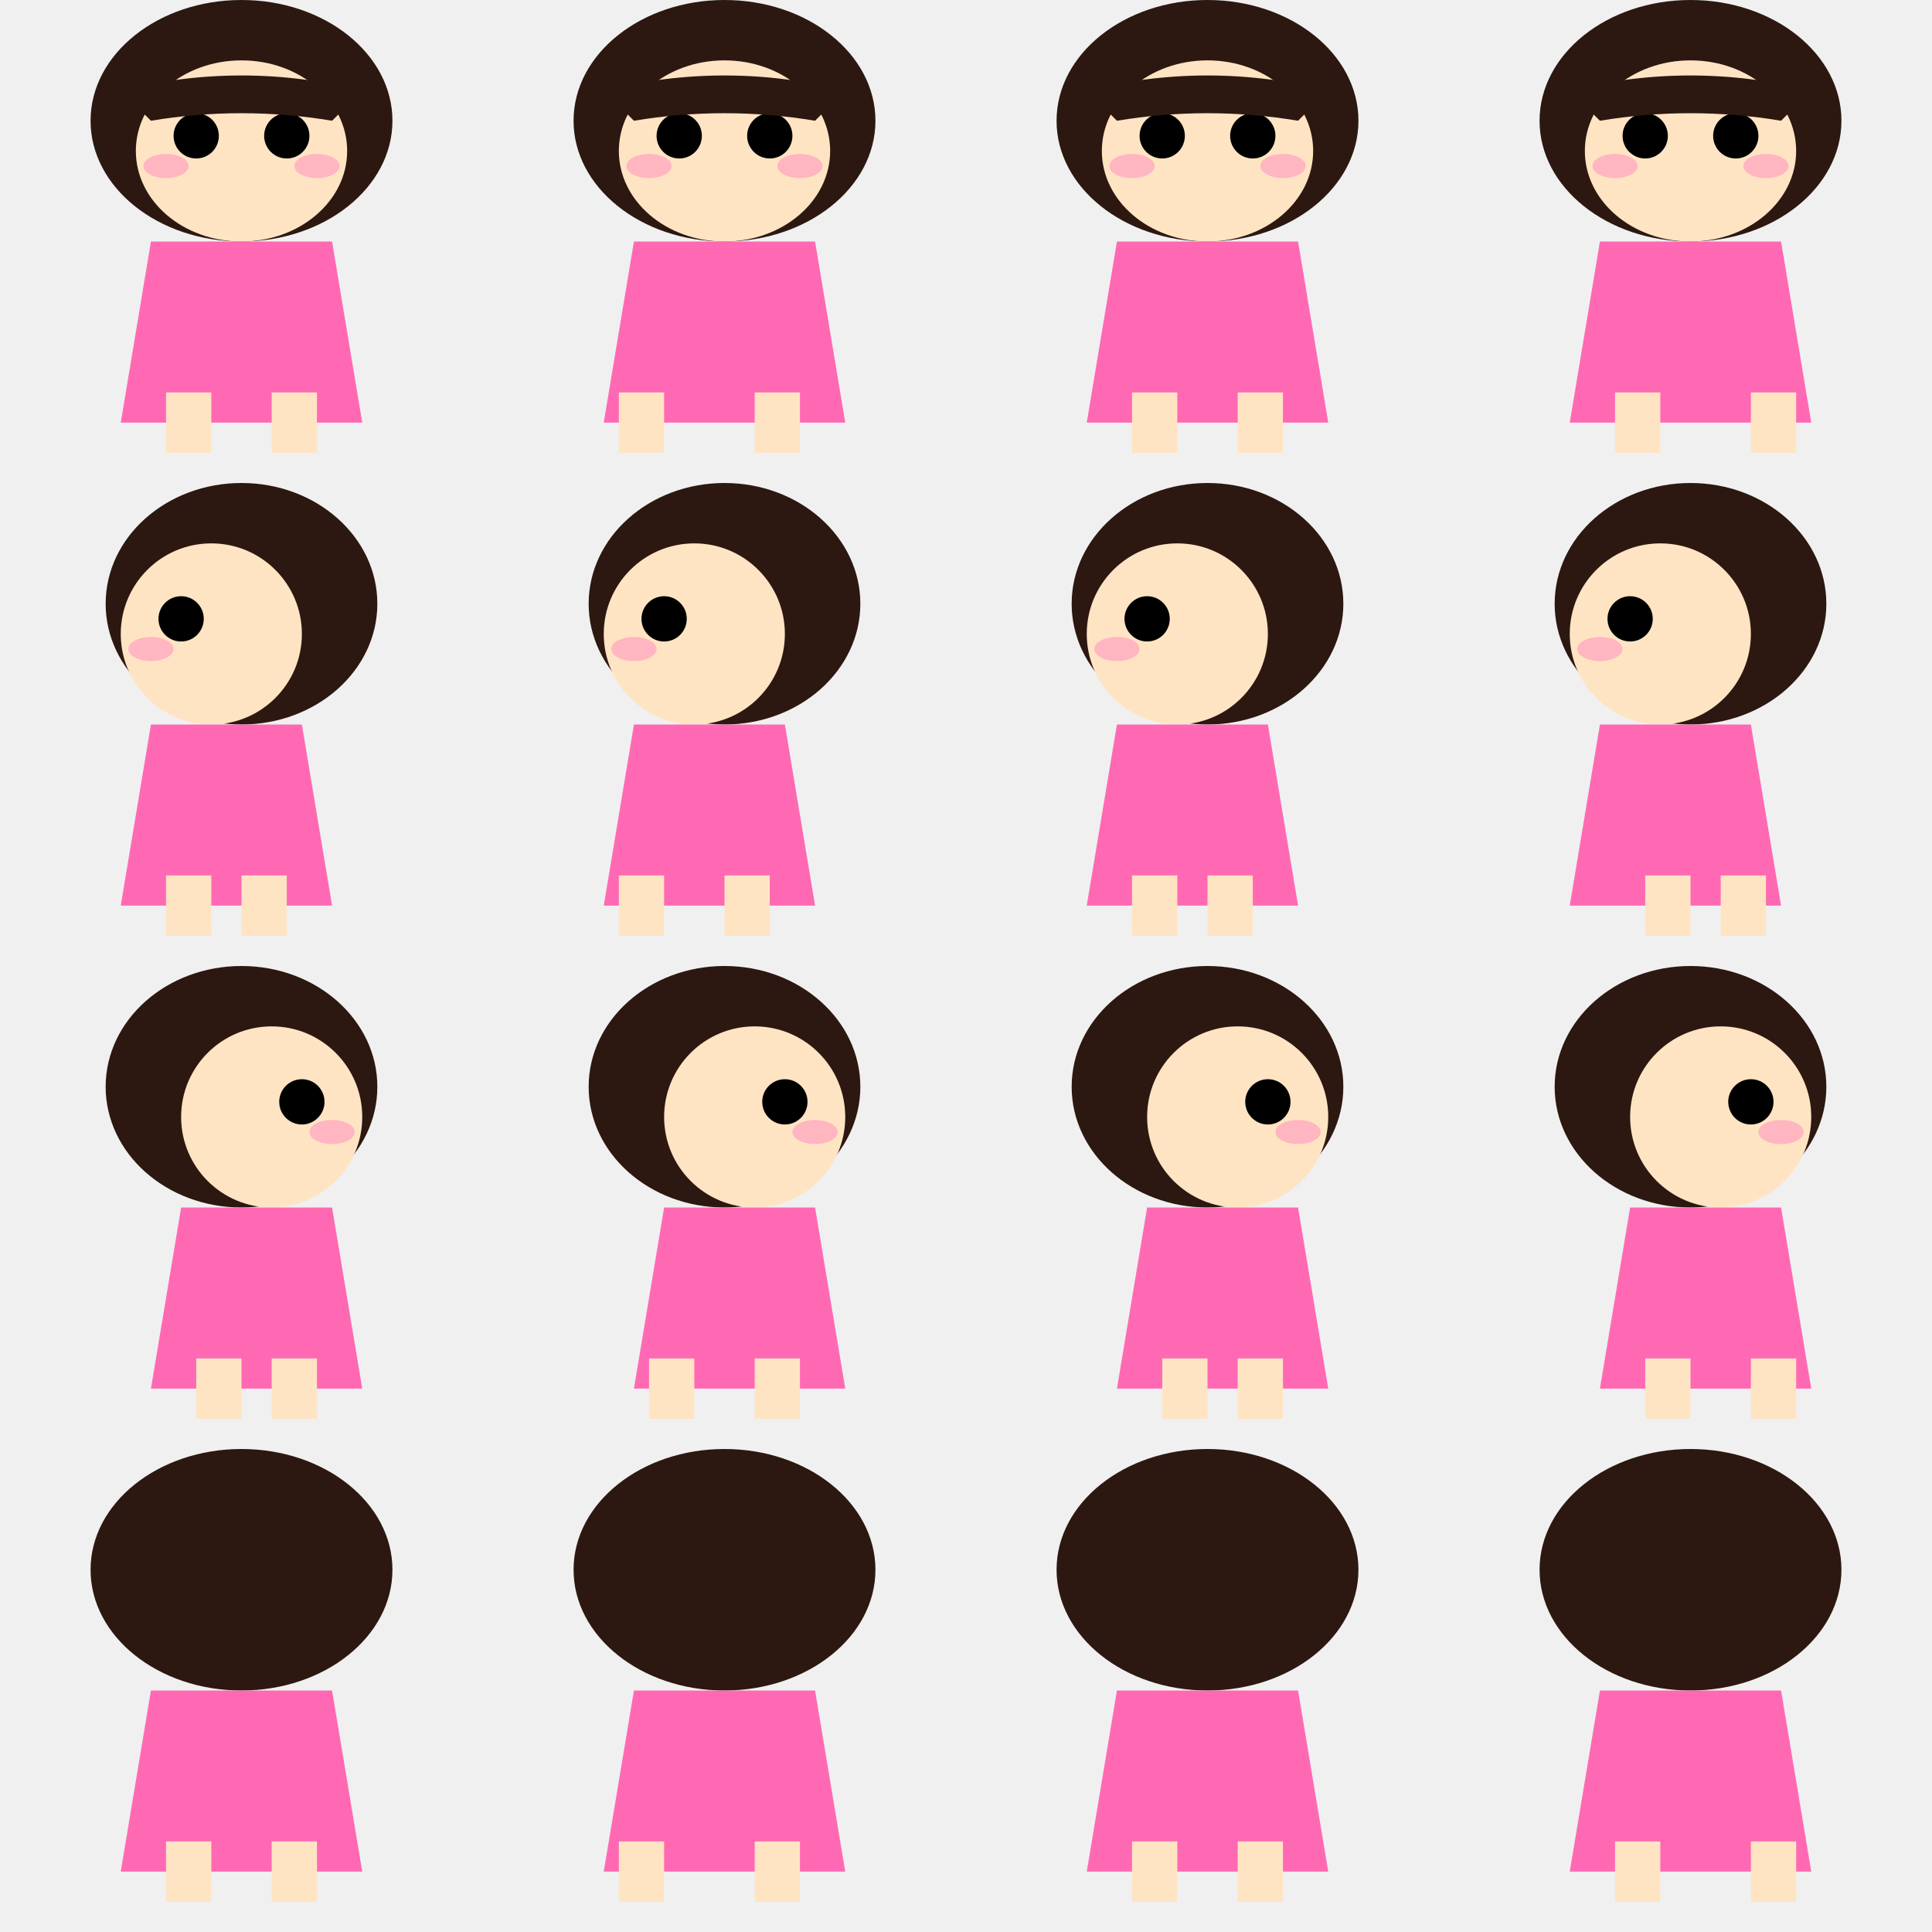
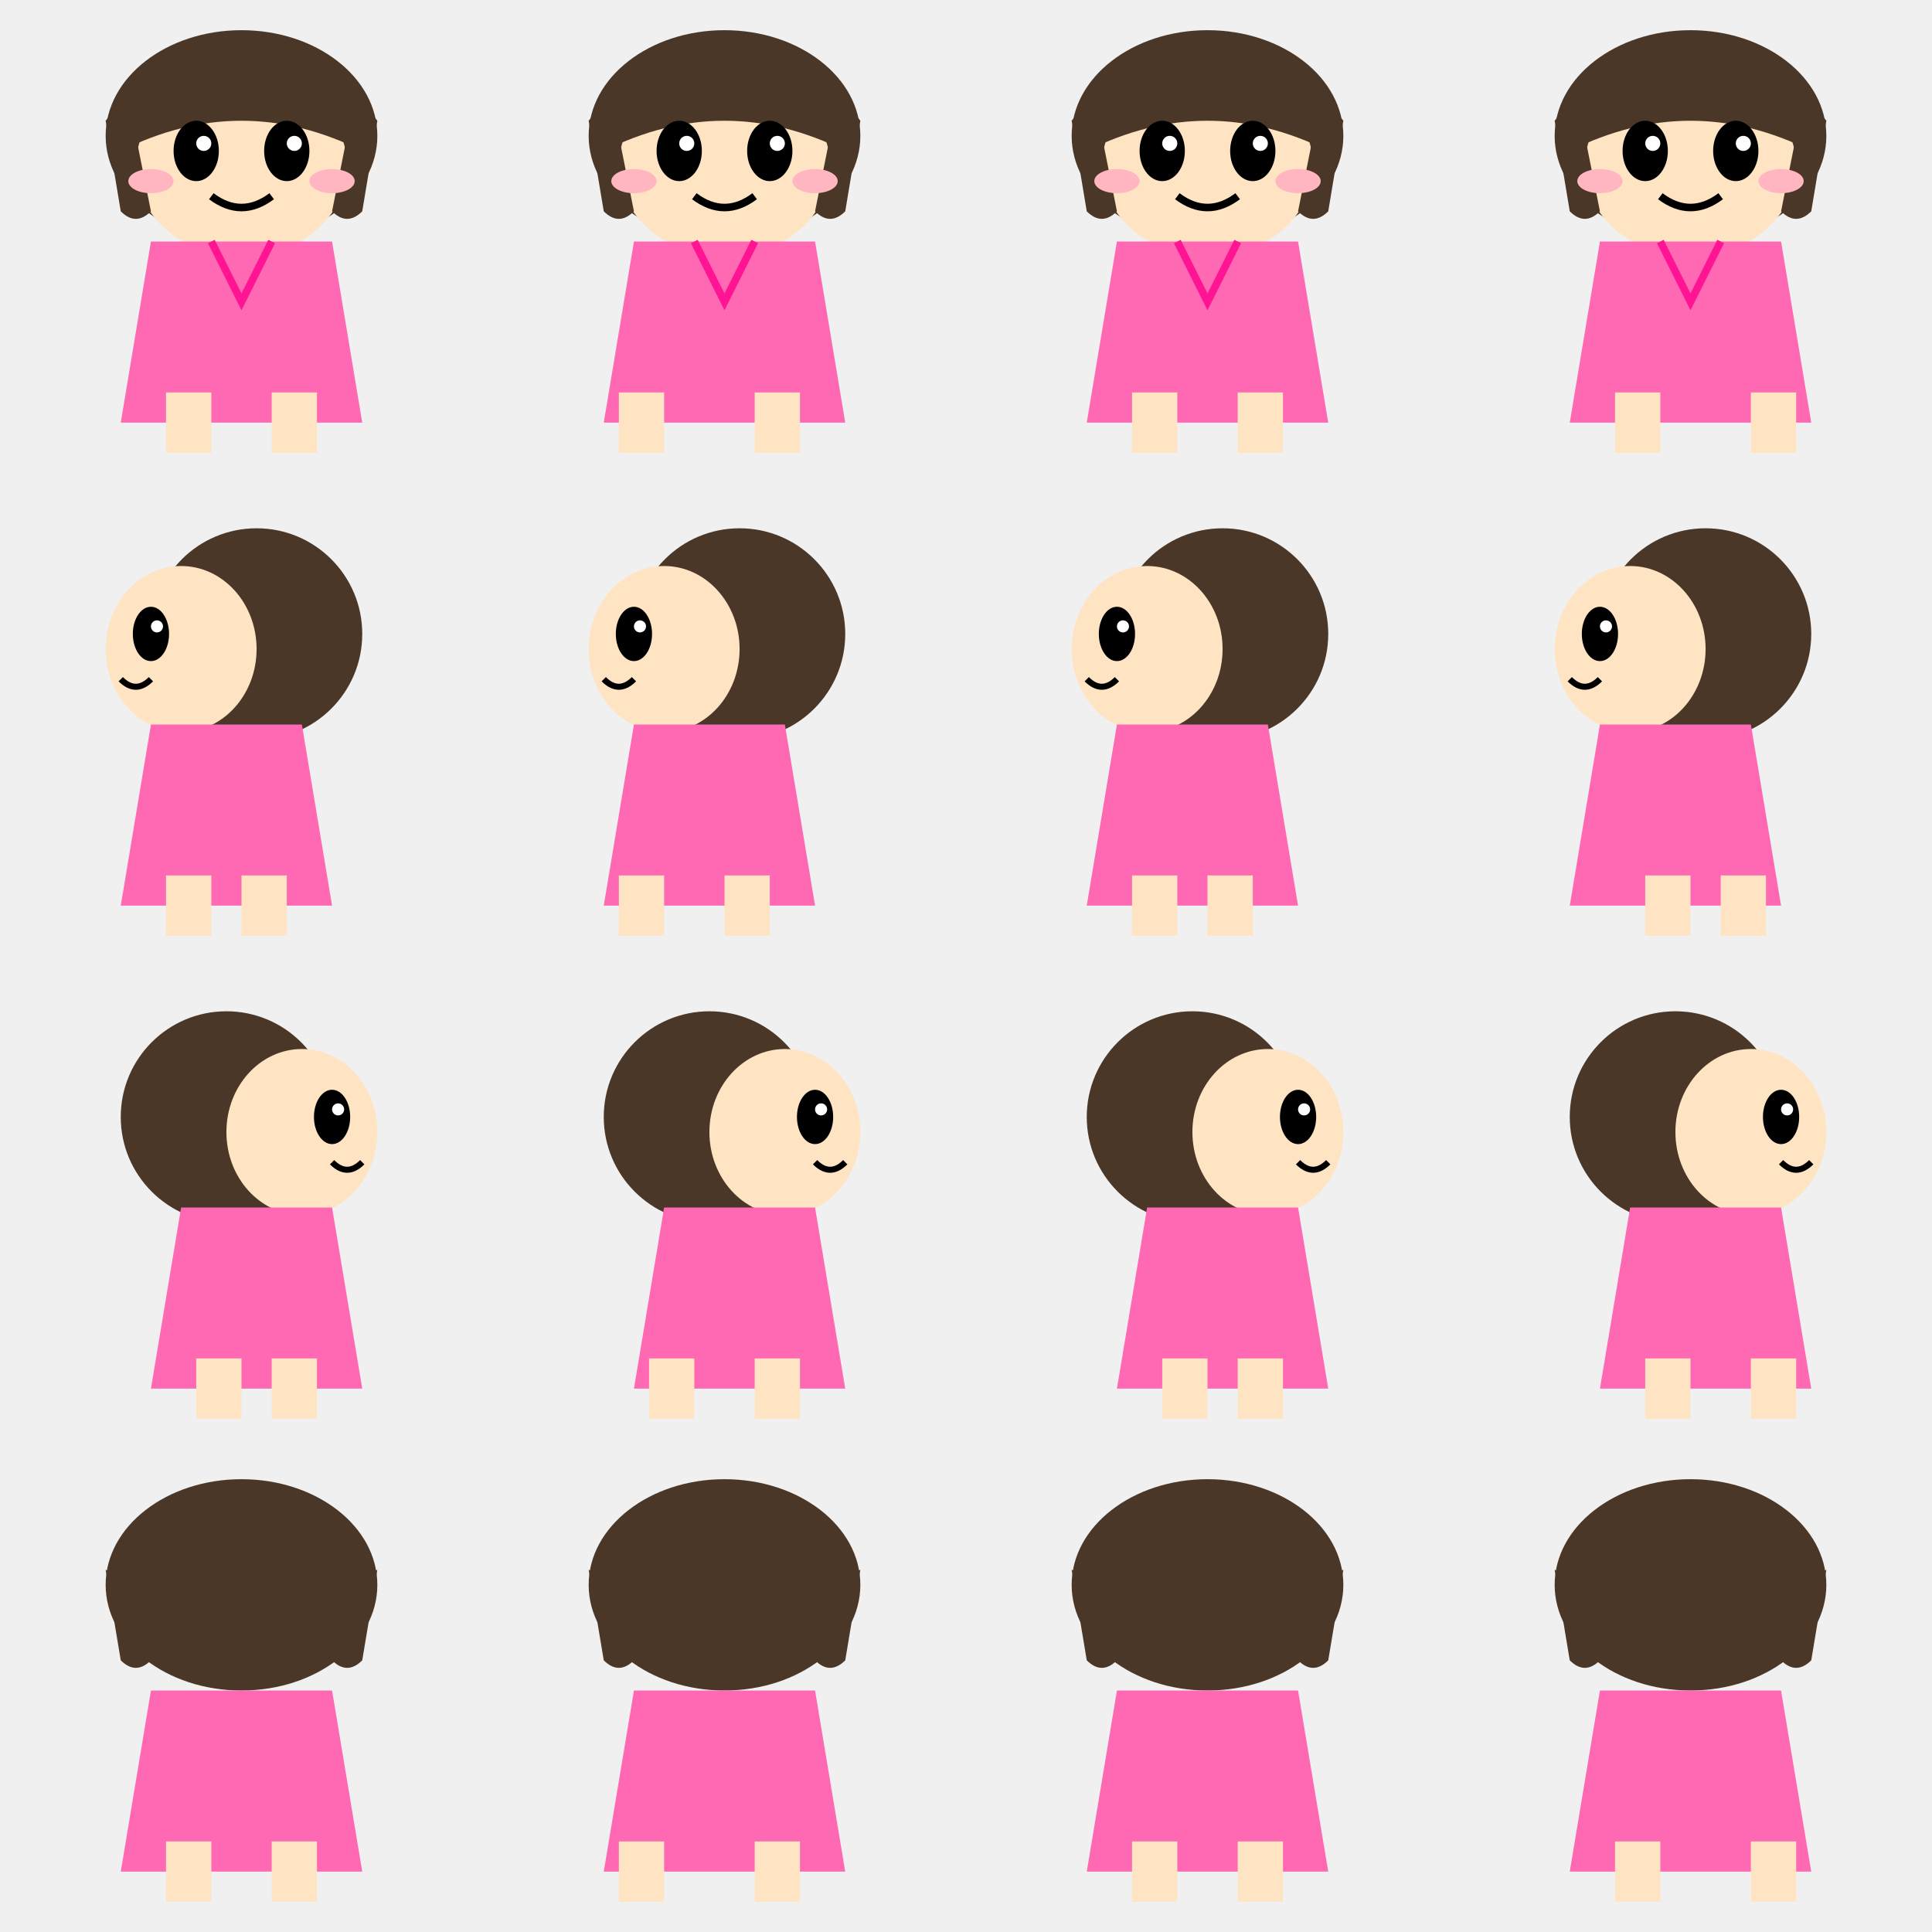
<svg xmlns="http://www.w3.org/2000/svg" width="128" height="128" viewBox="0 0 128 128">
  <g id="down">
    <g transform="translate(0,0)">
-       <ellipse cx="16" cy="8" rx="10" ry="8" fill="#2C1810" />
-       <ellipse cx="16" cy="10" rx="7" ry="6" fill="#FFE4C4" />
-       <circle cx="13" cy="9" r="1.5" fill="#000" />
-       <circle cx="19" cy="9" r="1.5" fill="#000" />
-       <ellipse cx="11" cy="11" rx="1.5" ry="0.8" fill="#FFB6C1" />
-       <ellipse cx="21" cy="11" rx="1.5" ry="0.8" fill="#FFB6C1" />
-       <path d="M8 6 Q16 4 24 6 L22 8 Q16 7 10 8 Z" fill="#2C1810" />
-       <path d="M10 16 L22 16 L24 28 L8 28 Z" fill="#FF69B4" />
+       <ellipse cx="16" cy="9" rx="9" ry="7" fill="#4A3728" />
+       <ellipse cx="16" cy="11" rx="7" ry="6" fill="#FFE4C4" />
+       <path d="M7 8 Q10 4 16 3 Q22 4 25 8 L24 10 Q20 8 16 8 Q12 8 8 10 Z" fill="#4A3728" />
+       <path d="M7 8 L8 14 Q9 15 10 14 L9 9 Z" fill="#4A3728" />
+       <path d="M25 8 L24 14 Q23 15 22 14 L23 9 Z" fill="#4A3728" />
+       <path d="M12 8 L14 7.5" stroke="#4A3728" stroke-width="0.5" fill="none" />
+       <path d="M18 7.5 L20 8" stroke="#4A3728" stroke-width="0.5" fill="none" />
+       <ellipse cx="13" cy="10" rx="1.5" ry="2" fill="#000" />
+       <ellipse cx="19" cy="10" rx="1.5" ry="2" fill="#000" />
+       <circle cx="13.5" cy="9.5" r="0.5" fill="#FFF" />
+       <circle cx="19.5" cy="9.5" r="0.5" fill="#FFF" />
+       <ellipse cx="10" cy="12" rx="1.5" ry="0.8" fill="#FFB6C1" />
+       <ellipse cx="22" cy="12" rx="1.5" ry="0.8" fill="#FFB6C1" />
+       <path d="M14 13 Q16 14.5 18 13" stroke="#000" stroke-width="0.5" fill="none" />
+       <path d="M10 16 L22 16 L24 28 L8 28 Z" fill="#FF69B4" />
+       <path d="M14 16 L16 20 L18 16" stroke="#FF1493" stroke-width="0.5" fill="none" />
      <rect x="11" y="26" width="3" height="4" fill="#FFE4C4" />
      <rect x="18" y="26" width="3" height="4" fill="#FFE4C4" />
    </g>
    <g transform="translate(32,0)">
-       <ellipse cx="16" cy="8" rx="10" ry="8" fill="#2C1810" />
-       <ellipse cx="16" cy="10" rx="7" ry="6" fill="#FFE4C4" />
-       <circle cx="13" cy="9" r="1.5" fill="#000" />
-       <circle cx="19" cy="9" r="1.5" fill="#000" />
-       <ellipse cx="11" cy="11" rx="1.5" ry="0.8" fill="#FFB6C1" />
-       <ellipse cx="21" cy="11" rx="1.5" ry="0.8" fill="#FFB6C1" />
-       <path d="M8 6 Q16 4 24 6 L22 8 Q16 7 10 8 Z" fill="#2C1810" />
-       <path d="M10 16 L22 16 L24 28 L8 28 Z" fill="#FF69B4" />
+       <ellipse cx="16" cy="9" rx="9" ry="7" fill="#4A3728" />
+       <ellipse cx="16" cy="11" rx="7" ry="6" fill="#FFE4C4" />
+       <path d="M7 8 Q10 4 16 3 Q22 4 25 8 L24 10 Q20 8 16 8 Q12 8 8 10 Z" fill="#4A3728" />
+       <path d="M7 8 L8 14 Q9 15 10 14 L9 9 Z" fill="#4A3728" />
+       <path d="M25 8 L24 14 Q23 15 22 14 L23 9 Z" fill="#4A3728" />
+       <path d="M12 8 L14 7.5" stroke="#4A3728" stroke-width="0.5" fill="none" />
+       <path d="M18 7.5 L20 8" stroke="#4A3728" stroke-width="0.5" fill="none" />
+       <ellipse cx="13" cy="10" rx="1.5" ry="2" fill="#000" />
+       <ellipse cx="19" cy="10" rx="1.5" ry="2" fill="#000" />
+       <circle cx="13.5" cy="9.5" r="0.5" fill="#FFF" />
+       <circle cx="19.5" cy="9.5" r="0.5" fill="#FFF" />
+       <ellipse cx="10" cy="12" rx="1.5" ry="0.8" fill="#FFB6C1" />
+       <ellipse cx="22" cy="12" rx="1.5" ry="0.8" fill="#FFB6C1" />
+       <path d="M14 13 Q16 14.5 18 13" stroke="#000" stroke-width="0.5" fill="none" />
+       <path d="M10 16 L22 16 L24 28 L8 28 Z" fill="#FF69B4" />
+       <path d="M14 16 L16 20 L18 16" stroke="#FF1493" stroke-width="0.5" fill="none" />
      <rect x="9" y="26" width="3" height="4" fill="#FFE4C4" />
      <rect x="18" y="26" width="3" height="4" fill="#FFE4C4" />
    </g>
    <g transform="translate(64,0)">
-       <ellipse cx="16" cy="8" rx="10" ry="8" fill="#2C1810" />
-       <ellipse cx="16" cy="10" rx="7" ry="6" fill="#FFE4C4" />
-       <circle cx="13" cy="9" r="1.5" fill="#000" />
-       <circle cx="19" cy="9" r="1.5" fill="#000" />
-       <ellipse cx="11" cy="11" rx="1.5" ry="0.8" fill="#FFB6C1" />
-       <ellipse cx="21" cy="11" rx="1.5" ry="0.8" fill="#FFB6C1" />
-       <path d="M8 6 Q16 4 24 6 L22 8 Q16 7 10 8 Z" fill="#2C1810" />
-       <path d="M10 16 L22 16 L24 28 L8 28 Z" fill="#FF69B4" />
+       <ellipse cx="16" cy="9" rx="9" ry="7" fill="#4A3728" />
+       <ellipse cx="16" cy="11" rx="7" ry="6" fill="#FFE4C4" />
+       <path d="M7 8 Q10 4 16 3 Q22 4 25 8 L24 10 Q20 8 16 8 Q12 8 8 10 Z" fill="#4A3728" />
+       <path d="M7 8 L8 14 Q9 15 10 14 L9 9 Z" fill="#4A3728" />
+       <path d="M25 8 L24 14 Q23 15 22 14 L23 9 Z" fill="#4A3728" />
+       <path d="M12 8 L14 7.5" stroke="#4A3728" stroke-width="0.5" fill="none" />
+       <path d="M18 7.5 L20 8" stroke="#4A3728" stroke-width="0.5" fill="none" />
+       <ellipse cx="13" cy="10" rx="1.5" ry="2" fill="#000" />
+       <ellipse cx="19" cy="10" rx="1.5" ry="2" fill="#000" />
+       <circle cx="13.5" cy="9.5" r="0.5" fill="#FFF" />
+       <circle cx="19.5" cy="9.5" r="0.5" fill="#FFF" />
+       <ellipse cx="10" cy="12" rx="1.5" ry="0.8" fill="#FFB6C1" />
+       <ellipse cx="22" cy="12" rx="1.5" ry="0.8" fill="#FFB6C1" />
+       <path d="M14 13 Q16 14.5 18 13" stroke="#000" stroke-width="0.5" fill="none" />
+       <path d="M10 16 L22 16 L24 28 L8 28 Z" fill="#FF69B4" />
+       <path d="M14 16 L16 20 L18 16" stroke="#FF1493" stroke-width="0.5" fill="none" />
      <rect x="11" y="26" width="3" height="4" fill="#FFE4C4" />
      <rect x="18" y="26" width="3" height="4" fill="#FFE4C4" />
    </g>
    <g transform="translate(96,0)">
-       <ellipse cx="16" cy="8" rx="10" ry="8" fill="#2C1810" />
-       <ellipse cx="16" cy="10" rx="7" ry="6" fill="#FFE4C4" />
-       <circle cx="13" cy="9" r="1.5" fill="#000" />
-       <circle cx="19" cy="9" r="1.5" fill="#000" />
-       <ellipse cx="11" cy="11" rx="1.5" ry="0.8" fill="#FFB6C1" />
-       <ellipse cx="21" cy="11" rx="1.5" ry="0.8" fill="#FFB6C1" />
-       <path d="M8 6 Q16 4 24 6 L22 8 Q16 7 10 8 Z" fill="#2C1810" />
-       <path d="M10 16 L22 16 L24 28 L8 28 Z" fill="#FF69B4" />
+       <ellipse cx="16" cy="9" rx="9" ry="7" fill="#4A3728" />
+       <ellipse cx="16" cy="11" rx="7" ry="6" fill="#FFE4C4" />
+       <path d="M7 8 Q10 4 16 3 Q22 4 25 8 L24 10 Q20 8 16 8 Q12 8 8 10 Z" fill="#4A3728" />
+       <path d="M7 8 L8 14 Q9 15 10 14 L9 9 Z" fill="#4A3728" />
+       <path d="M25 8 L24 14 Q23 15 22 14 L23 9 Z" fill="#4A3728" />
+       <path d="M12 8 L14 7.5" stroke="#4A3728" stroke-width="0.5" fill="none" />
+       <path d="M18 7.5 L20 8" stroke="#4A3728" stroke-width="0.5" fill="none" />
+       <ellipse cx="13" cy="10" rx="1.5" ry="2" fill="#000" />
+       <ellipse cx="19" cy="10" rx="1.5" ry="2" fill="#000" />
+       <circle cx="13.5" cy="9.5" r="0.5" fill="#FFF" />
+       <circle cx="19.5" cy="9.5" r="0.5" fill="#FFF" />
+       <ellipse cx="10" cy="12" rx="1.5" ry="0.8" fill="#FFB6C1" />
+       <ellipse cx="22" cy="12" rx="1.5" ry="0.8" fill="#FFB6C1" />
+       <path d="M14 13 Q16 14.5 18 13" stroke="#000" stroke-width="0.5" fill="none" />
+       <path d="M10 16 L22 16 L24 28 L8 28 Z" fill="#FF69B4" />
+       <path d="M14 16 L16 20 L18 16" stroke="#FF1493" stroke-width="0.5" fill="none" />
      <rect x="11" y="26" width="3" height="4" fill="#FFE4C4" />
      <rect x="20" y="26" width="3" height="4" fill="#FFE4C4" />
    </g>
  </g>
  <g id="left">
    <g transform="translate(0,32)">
-       <ellipse cx="16" cy="8" rx="9" ry="8" fill="#2C1810" />
-       <ellipse cx="14" cy="10" rx="6" ry="6" fill="#FFE4C4" />
-       <circle cx="12" cy="9" r="1.5" fill="#000" />
-       <ellipse cx="10" cy="11" rx="1.5" ry="0.8" fill="#FFB6C1" />
+       <ellipse cx="17" cy="10" rx="7" ry="7" fill="#4A3728" />
+       <ellipse cx="12" cy="11" rx="5" ry="5.5" fill="#FFE4C4" />
+       <ellipse cx="10" cy="10" rx="1.2" ry="1.8" fill="#000" />
+       <circle cx="10.4" cy="9.5" r="0.4" fill="#FFF" />
+       <path d="M8 13 Q9 14 10 13" stroke="#000" stroke-width="0.4" fill="none" />
      <path d="M10 16 L20 16 L22 28 L8 28 Z" fill="#FF69B4" />
      <rect x="11" y="26" width="3" height="4" fill="#FFE4C4" />
      <rect x="16" y="26" width="3" height="4" fill="#FFE4C4" />
    </g>
    <g transform="translate(32,32)">
-       <ellipse cx="16" cy="8" rx="9" ry="8" fill="#2C1810" />
-       <ellipse cx="14" cy="10" rx="6" ry="6" fill="#FFE4C4" />
-       <circle cx="12" cy="9" r="1.5" fill="#000" />
-       <ellipse cx="10" cy="11" rx="1.5" ry="0.8" fill="#FFB6C1" />
+       <ellipse cx="17" cy="10" rx="7" ry="7" fill="#4A3728" />
+       <ellipse cx="12" cy="11" rx="5" ry="5.5" fill="#FFE4C4" />
+       <ellipse cx="10" cy="10" rx="1.2" ry="1.8" fill="#000" />
+       <circle cx="10.4" cy="9.5" r="0.4" fill="#FFF" />
+       <path d="M8 13 Q9 14 10 13" stroke="#000" stroke-width="0.4" fill="none" />
      <path d="M10 16 L20 16 L22 28 L8 28 Z" fill="#FF69B4" />
      <rect x="9" y="26" width="3" height="4" fill="#FFE4C4" />
      <rect x="16" y="26" width="3" height="4" fill="#FFE4C4" />
    </g>
    <g transform="translate(64,32)">
-       <ellipse cx="16" cy="8" rx="9" ry="8" fill="#2C1810" />
-       <ellipse cx="14" cy="10" rx="6" ry="6" fill="#FFE4C4" />
-       <circle cx="12" cy="9" r="1.5" fill="#000" />
-       <ellipse cx="10" cy="11" rx="1.5" ry="0.8" fill="#FFB6C1" />
+       <ellipse cx="17" cy="10" rx="7" ry="7" fill="#4A3728" />
+       <ellipse cx="12" cy="11" rx="5" ry="5.5" fill="#FFE4C4" />
+       <ellipse cx="10" cy="10" rx="1.2" ry="1.8" fill="#000" />
+       <circle cx="10.4" cy="9.5" r="0.4" fill="#FFF" />
+       <path d="M8 13 Q9 14 10 13" stroke="#000" stroke-width="0.4" fill="none" />
      <path d="M10 16 L20 16 L22 28 L8 28 Z" fill="#FF69B4" />
      <rect x="11" y="26" width="3" height="4" fill="#FFE4C4" />
      <rect x="16" y="26" width="3" height="4" fill="#FFE4C4" />
    </g>
    <g transform="translate(96,32)">
-       <ellipse cx="16" cy="8" rx="9" ry="8" fill="#2C1810" />
-       <ellipse cx="14" cy="10" rx="6" ry="6" fill="#FFE4C4" />
-       <circle cx="12" cy="9" r="1.5" fill="#000" />
-       <ellipse cx="10" cy="11" rx="1.5" ry="0.8" fill="#FFB6C1" />
+       <ellipse cx="17" cy="10" rx="7" ry="7" fill="#4A3728" />
+       <ellipse cx="12" cy="11" rx="5" ry="5.5" fill="#FFE4C4" />
+       <ellipse cx="10" cy="10" rx="1.2" ry="1.8" fill="#000" />
+       <circle cx="10.4" cy="9.5" r="0.4" fill="#FFF" />
+       <path d="M8 13 Q9 14 10 13" stroke="#000" stroke-width="0.4" fill="none" />
      <path d="M10 16 L20 16 L22 28 L8 28 Z" fill="#FF69B4" />
      <rect x="13" y="26" width="3" height="4" fill="#FFE4C4" />
      <rect x="18" y="26" width="3" height="4" fill="#FFE4C4" />
    </g>
  </g>
  <g id="right">
    <g transform="translate(0,64)">
-       <ellipse cx="16" cy="8" rx="9" ry="8" fill="#2C1810" />
-       <ellipse cx="18" cy="10" rx="6" ry="6" fill="#FFE4C4" />
-       <circle cx="20" cy="9" r="1.5" fill="#000" />
-       <ellipse cx="22" cy="11" rx="1.5" ry="0.8" fill="#FFB6C1" />
+       <ellipse cx="15" cy="10" rx="7" ry="7" fill="#4A3728" />
+       <ellipse cx="20" cy="11" rx="5" ry="5.5" fill="#FFE4C4" />
+       <ellipse cx="22" cy="10" rx="1.2" ry="1.8" fill="#000" />
+       <circle cx="22.4" cy="9.5" r="0.4" fill="#FFF" />
+       <path d="M22 13 Q23 14 24 13" stroke="#000" stroke-width="0.4" fill="none" />
      <path d="M12 16 L22 16 L24 28 L10 28 Z" fill="#FF69B4" />
      <rect x="13" y="26" width="3" height="4" fill="#FFE4C4" />
      <rect x="18" y="26" width="3" height="4" fill="#FFE4C4" />
    </g>
    <g transform="translate(32,64)">
-       <ellipse cx="16" cy="8" rx="9" ry="8" fill="#2C1810" />
-       <ellipse cx="18" cy="10" rx="6" ry="6" fill="#FFE4C4" />
-       <circle cx="20" cy="9" r="1.5" fill="#000" />
-       <ellipse cx="22" cy="11" rx="1.5" ry="0.8" fill="#FFB6C1" />
+       <ellipse cx="15" cy="10" rx="7" ry="7" fill="#4A3728" />
+       <ellipse cx="20" cy="11" rx="5" ry="5.5" fill="#FFE4C4" />
+       <ellipse cx="22" cy="10" rx="1.2" ry="1.8" fill="#000" />
+       <circle cx="22.4" cy="9.5" r="0.4" fill="#FFF" />
+       <path d="M22 13 Q23 14 24 13" stroke="#000" stroke-width="0.4" fill="none" />
      <path d="M12 16 L22 16 L24 28 L10 28 Z" fill="#FF69B4" />
      <rect x="11" y="26" width="3" height="4" fill="#FFE4C4" />
      <rect x="18" y="26" width="3" height="4" fill="#FFE4C4" />
    </g>
    <g transform="translate(64,64)">
-       <ellipse cx="16" cy="8" rx="9" ry="8" fill="#2C1810" />
-       <ellipse cx="18" cy="10" rx="6" ry="6" fill="#FFE4C4" />
-       <circle cx="20" cy="9" r="1.5" fill="#000" />
-       <ellipse cx="22" cy="11" rx="1.5" ry="0.8" fill="#FFB6C1" />
+       <ellipse cx="15" cy="10" rx="7" ry="7" fill="#4A3728" />
+       <ellipse cx="20" cy="11" rx="5" ry="5.5" fill="#FFE4C4" />
+       <ellipse cx="22" cy="10" rx="1.2" ry="1.8" fill="#000" />
+       <circle cx="22.4" cy="9.5" r="0.4" fill="#FFF" />
+       <path d="M22 13 Q23 14 24 13" stroke="#000" stroke-width="0.4" fill="none" />
      <path d="M12 16 L22 16 L24 28 L10 28 Z" fill="#FF69B4" />
      <rect x="13" y="26" width="3" height="4" fill="#FFE4C4" />
      <rect x="18" y="26" width="3" height="4" fill="#FFE4C4" />
    </g>
    <g transform="translate(96,64)">
-       <ellipse cx="16" cy="8" rx="9" ry="8" fill="#2C1810" />
-       <ellipse cx="18" cy="10" rx="6" ry="6" fill="#FFE4C4" />
-       <circle cx="20" cy="9" r="1.5" fill="#000" />
-       <ellipse cx="22" cy="11" rx="1.5" ry="0.8" fill="#FFB6C1" />
+       <ellipse cx="15" cy="10" rx="7" ry="7" fill="#4A3728" />
+       <ellipse cx="20" cy="11" rx="5" ry="5.5" fill="#FFE4C4" />
+       <ellipse cx="22" cy="10" rx="1.2" ry="1.8" fill="#000" />
+       <circle cx="22.4" cy="9.5" r="0.4" fill="#FFF" />
+       <path d="M22 13 Q23 14 24 13" stroke="#000" stroke-width="0.4" fill="none" />
      <path d="M12 16 L22 16 L24 28 L10 28 Z" fill="#FF69B4" />
      <rect x="13" y="26" width="3" height="4" fill="#FFE4C4" />
      <rect x="20" y="26" width="3" height="4" fill="#FFE4C4" />
    </g>
  </g>
  <g id="up">
    <g transform="translate(0,96)">
-       <ellipse cx="16" cy="8" rx="10" ry="8" fill="#2C1810" />
+       <ellipse cx="16" cy="9" rx="9" ry="7" fill="#4A3728" />
+       <path d="M7 8 L8 14 Q9 15 10 14 L9 9 Z" fill="#4A3728" />
+       <path d="M25 8 L24 14 Q23 15 22 14 L23 9 Z" fill="#4A3728" />
      <path d="M10 16 L22 16 L24 28 L8 28 Z" fill="#FF69B4" />
      <rect x="11" y="26" width="3" height="4" fill="#FFE4C4" />
      <rect x="18" y="26" width="3" height="4" fill="#FFE4C4" />
    </g>
    <g transform="translate(32,96)">
-       <ellipse cx="16" cy="8" rx="10" ry="8" fill="#2C1810" />
+       <ellipse cx="16" cy="9" rx="9" ry="7" fill="#4A3728" />
+       <path d="M7 8 L8 14 Q9 15 10 14 L9 9 Z" fill="#4A3728" />
+       <path d="M25 8 L24 14 Q23 15 22 14 L23 9 Z" fill="#4A3728" />
      <path d="M10 16 L22 16 L24 28 L8 28 Z" fill="#FF69B4" />
      <rect x="9" y="26" width="3" height="4" fill="#FFE4C4" />
      <rect x="18" y="26" width="3" height="4" fill="#FFE4C4" />
    </g>
    <g transform="translate(64,96)">
-       <ellipse cx="16" cy="8" rx="10" ry="8" fill="#2C1810" />
+       <ellipse cx="16" cy="9" rx="9" ry="7" fill="#4A3728" />
+       <path d="M7 8 L8 14 Q9 15 10 14 L9 9 Z" fill="#4A3728" />
+       <path d="M25 8 L24 14 Q23 15 22 14 L23 9 Z" fill="#4A3728" />
      <path d="M10 16 L22 16 L24 28 L8 28 Z" fill="#FF69B4" />
      <rect x="11" y="26" width="3" height="4" fill="#FFE4C4" />
      <rect x="18" y="26" width="3" height="4" fill="#FFE4C4" />
    </g>
    <g transform="translate(96,96)">
-       <ellipse cx="16" cy="8" rx="10" ry="8" fill="#2C1810" />
+       <ellipse cx="16" cy="9" rx="9" ry="7" fill="#4A3728" />
+       <path d="M7 8 L8 14 Q9 15 10 14 L9 9 Z" fill="#4A3728" />
+       <path d="M25 8 L24 14 Q23 15 22 14 L23 9 Z" fill="#4A3728" />
      <path d="M10 16 L22 16 L24 28 L8 28 Z" fill="#FF69B4" />
      <rect x="11" y="26" width="3" height="4" fill="#FFE4C4" />
      <rect x="20" y="26" width="3" height="4" fill="#FFE4C4" />
    </g>
  </g>
</svg>
